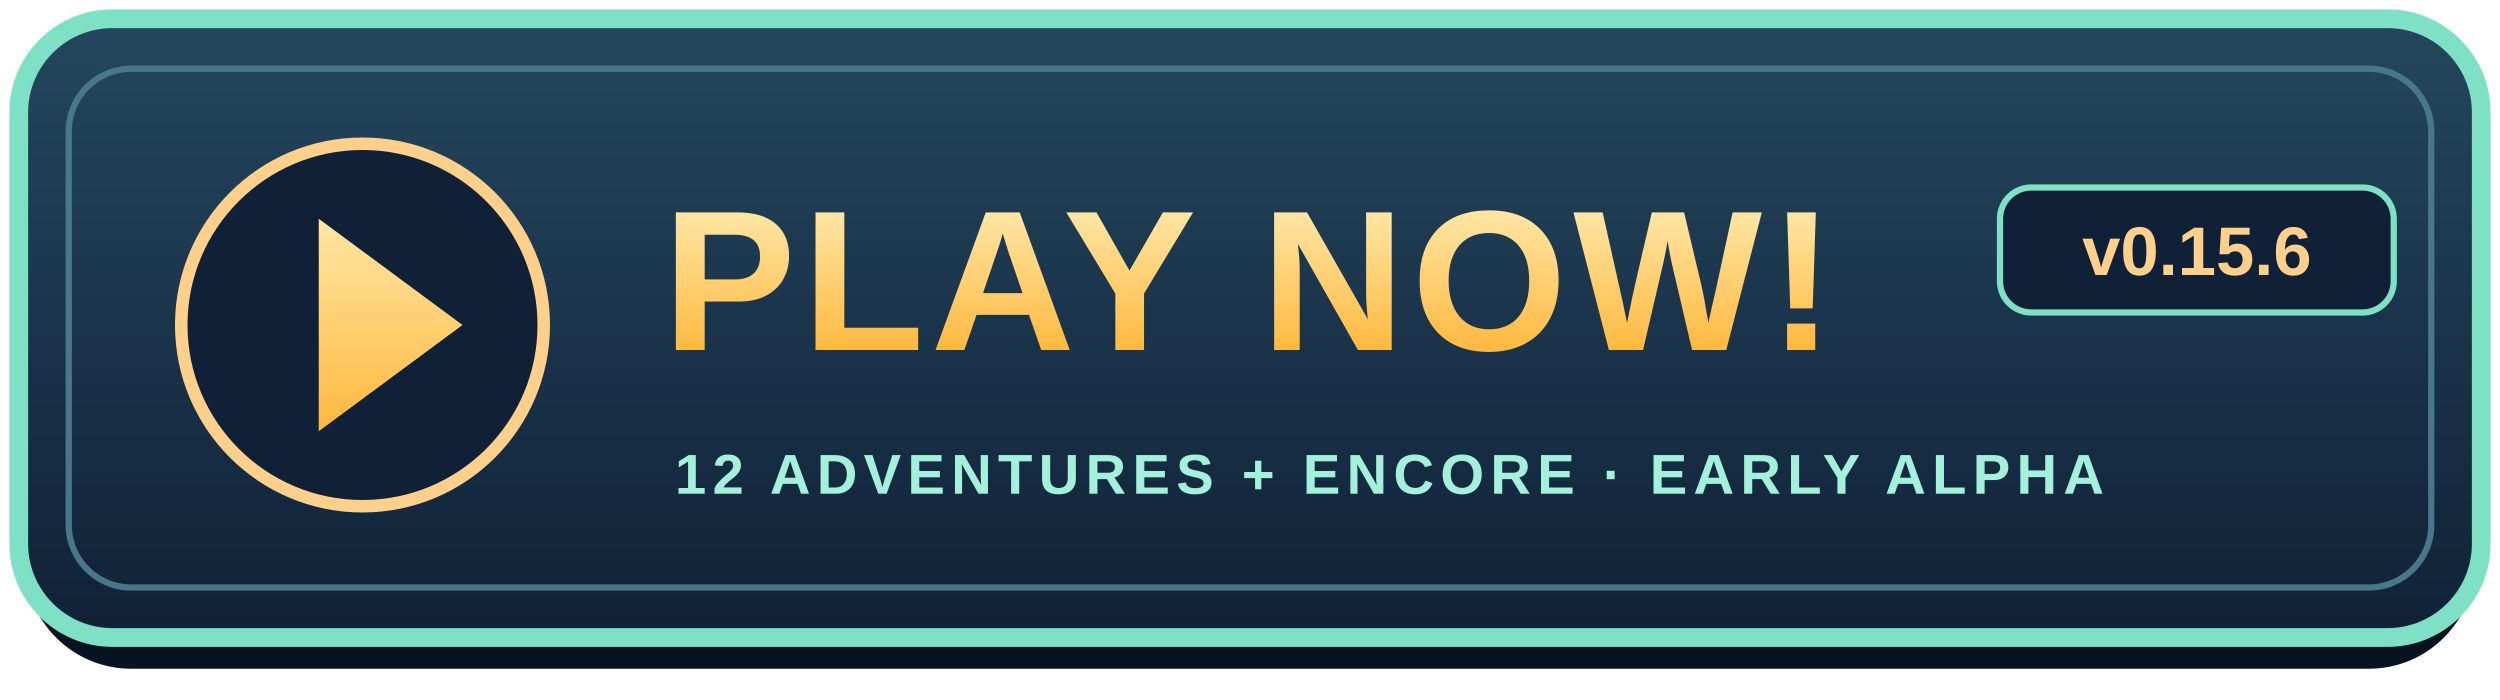
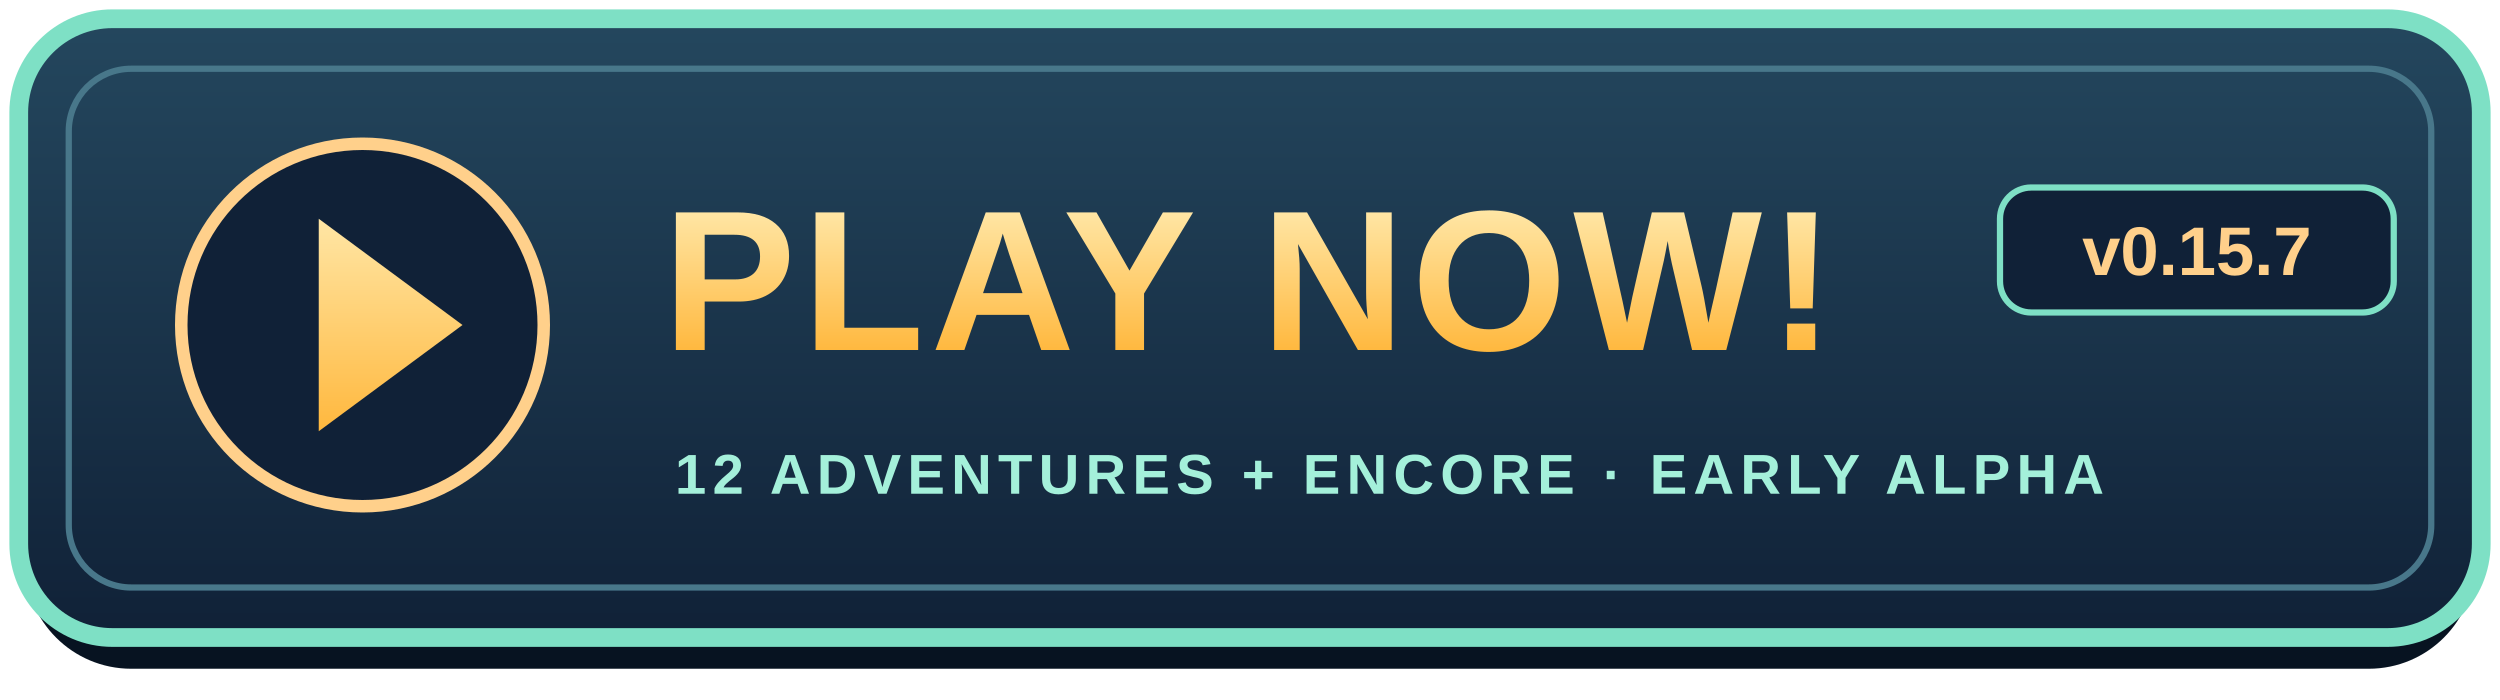
- <svg xmlns="http://www.w3.org/2000/svg" width="400" height="112" viewBox="0 0 400 112" role="img" aria-label="Play Now! Seth Happens - A New Adventure version 0.15.6 Early alpha">
+ <svg xmlns="http://www.w3.org/2000/svg" width="400" height="112" viewBox="0 0 400 112" role="img" aria-label="Play Now! Seth Happens - A New Adventure version 0.15.7 Early alpha">
  <defs>
    <linearGradient id="bg" x2="0" y2="1">
      <stop stop-color="#24475e" />
      <stop offset="1" stop-color="#102137" />
    </linearGradient>
    <linearGradient id="gold" x2="0" y2="1">
      <stop stop-color="#ffe6a5" />
      <stop offset="1" stop-color="#ffb83e" />
    </linearGradient>
  </defs>
  <rect x="4" y="9" width="392" height="98" rx="17" fill="#071321" />
  <rect x="3" y="3" width="394" height="99" rx="15" fill="url(#bg)" stroke="#7ee0c5" stroke-width="3" />
  <rect x="11" y="11" width="378" height="83" rx="10" fill="none" stroke="#48778a" />
  <circle cx="58" cy="52" r="29" fill="#102137" stroke="#ffd08b" stroke-width="2" />
  <path d="M51 35L74 52L51 69Z" fill="url(#gold)" />
  <text x="106" y="56" fill="url(#gold)" font-family="Arial,Helvetica,sans-serif" font-size="32" font-weight="900" letter-spacing="1">PLAY NOW!</text>
  <rect x="320" y="30" width="63" height="20" rx="5" fill="#102137" stroke="#7ee0c5" />
-   <text x="351.5" y="44" text-anchor="middle" fill="#ffd08b" font-family="Arial,Helvetica,sans-serif" font-size="11" font-weight="700">v0.15.6</text>
+   <text x="351.5" y="44" text-anchor="middle" fill="#ffd08b" font-family="Arial,Helvetica,sans-serif" font-size="11" font-weight="700">v0.15.7</text>
  <text x="108" y="79" fill="#a4f0da" font-family="Arial,Helvetica,sans-serif" font-size="9" font-weight="700" letter-spacing="1">12 ADVENTURES + ENCORE · EARLY ALPHA</text>
</svg>
